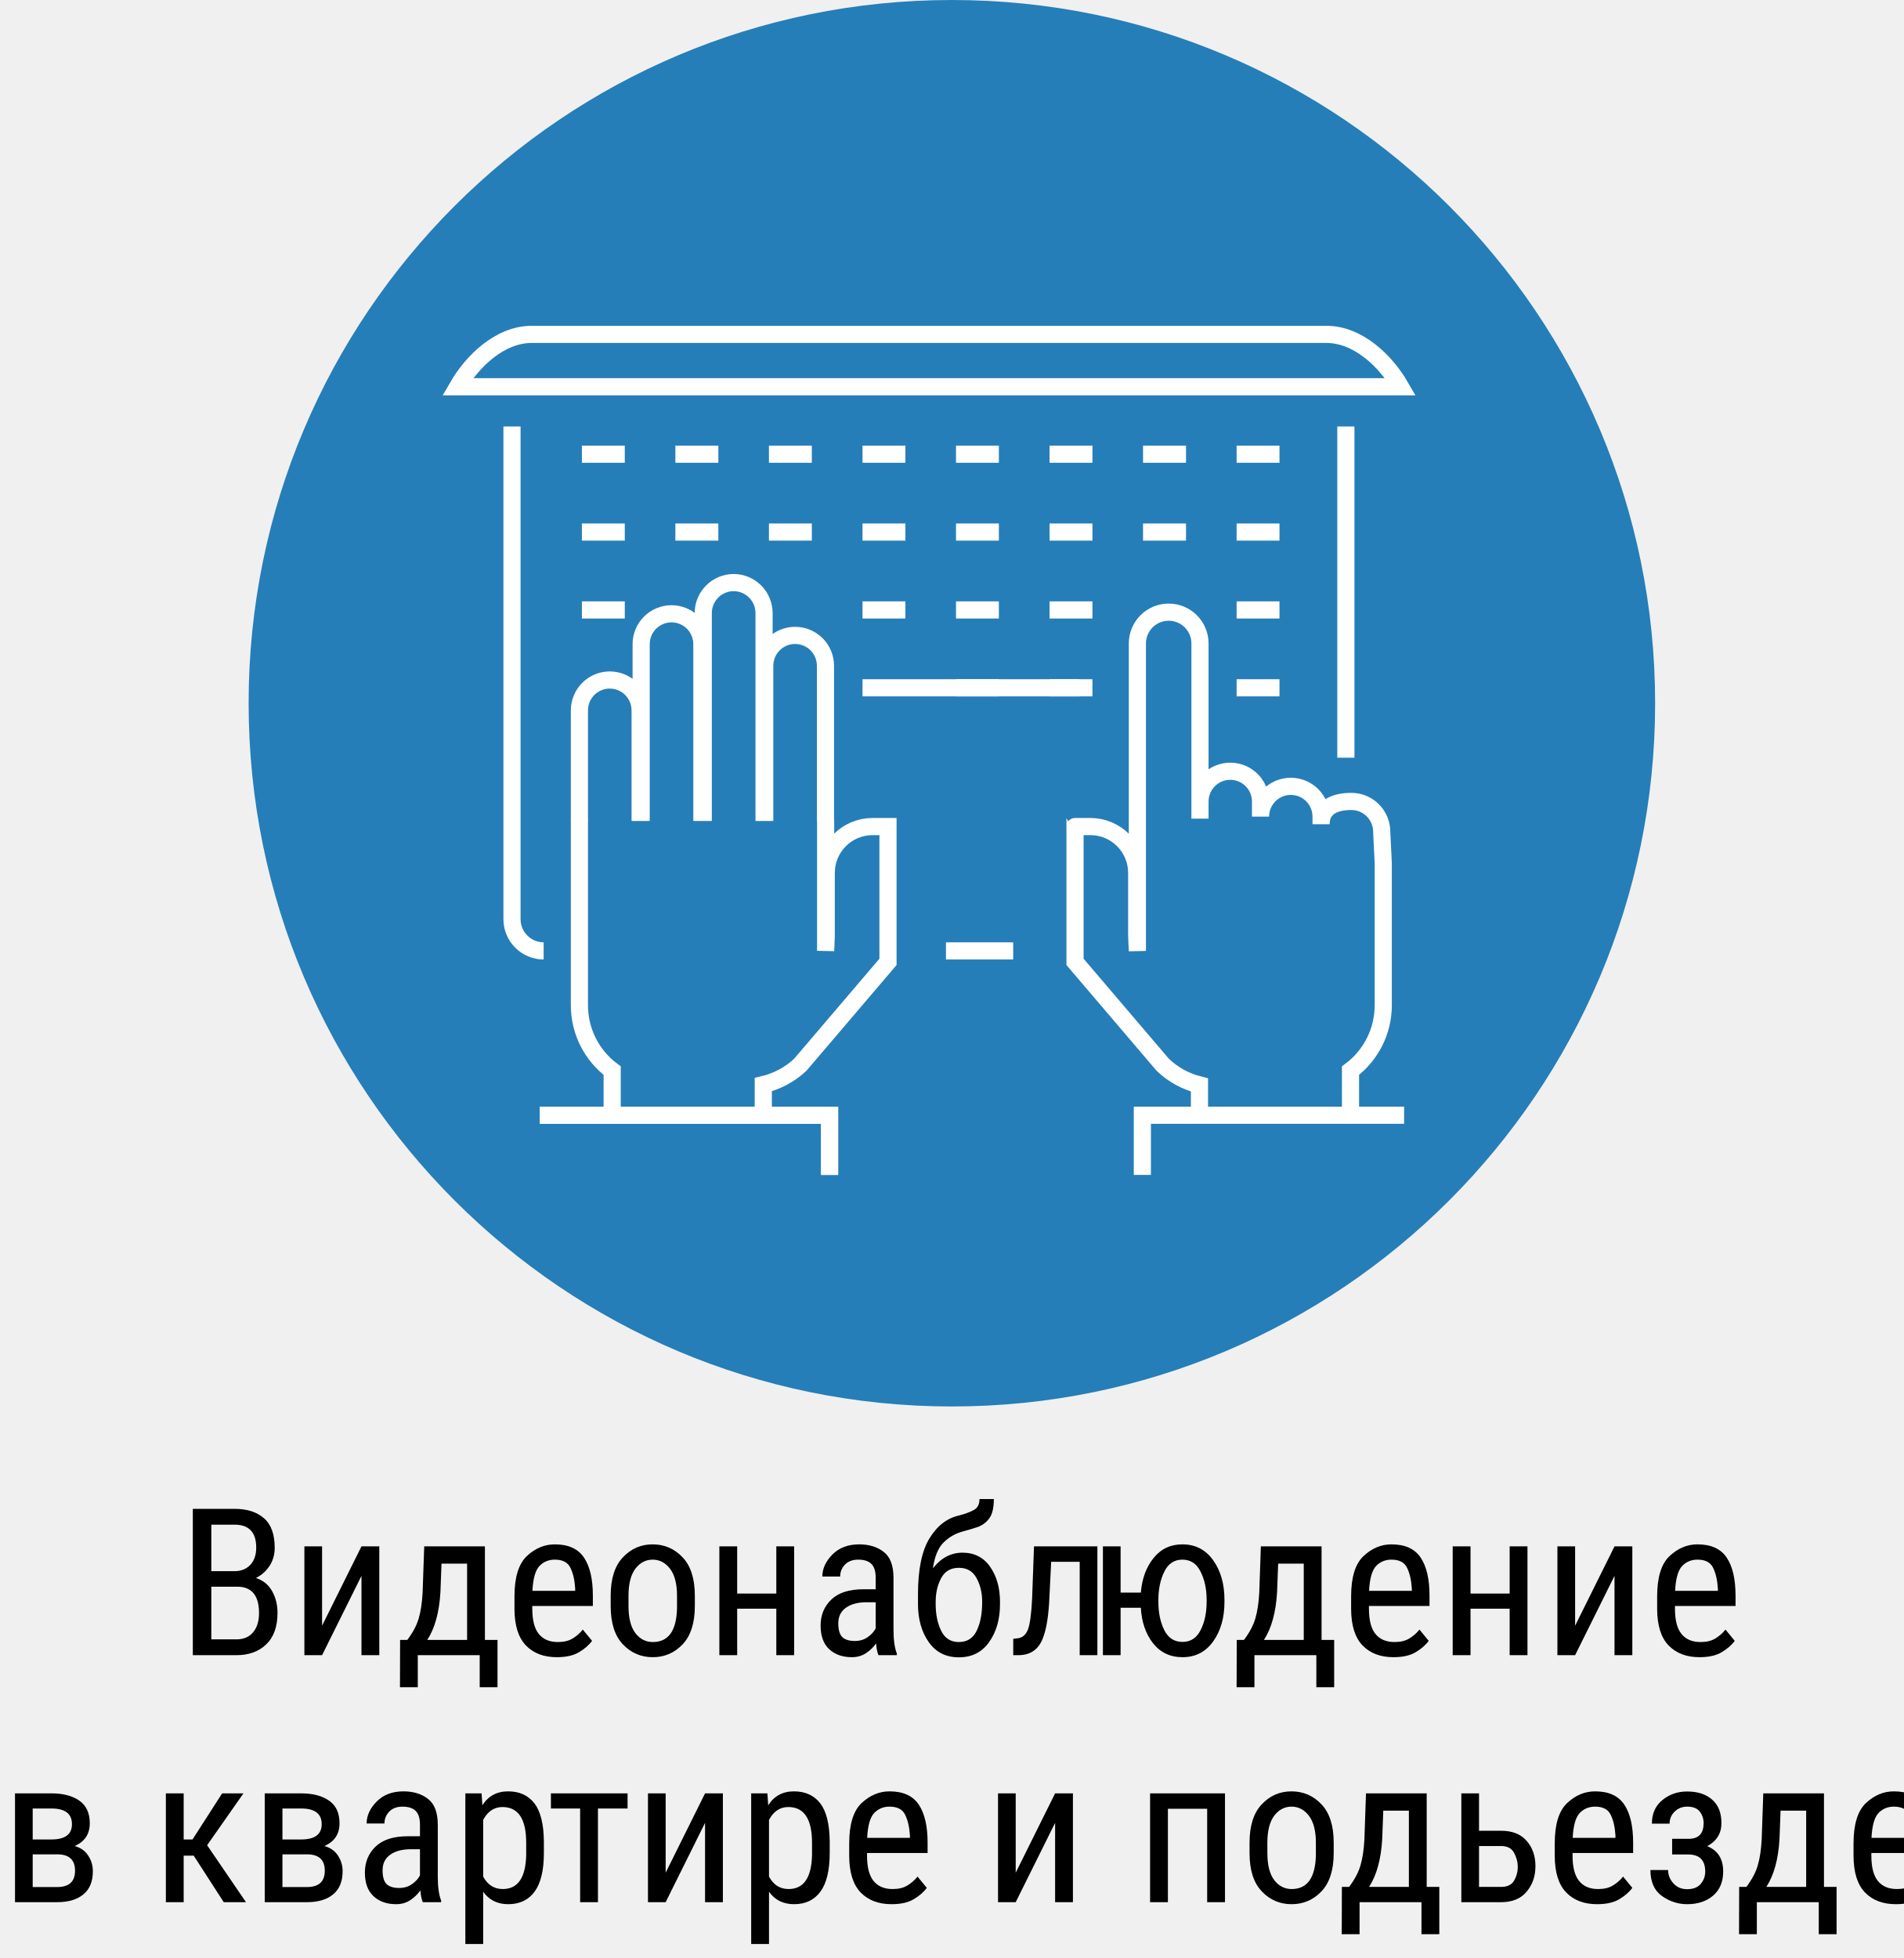
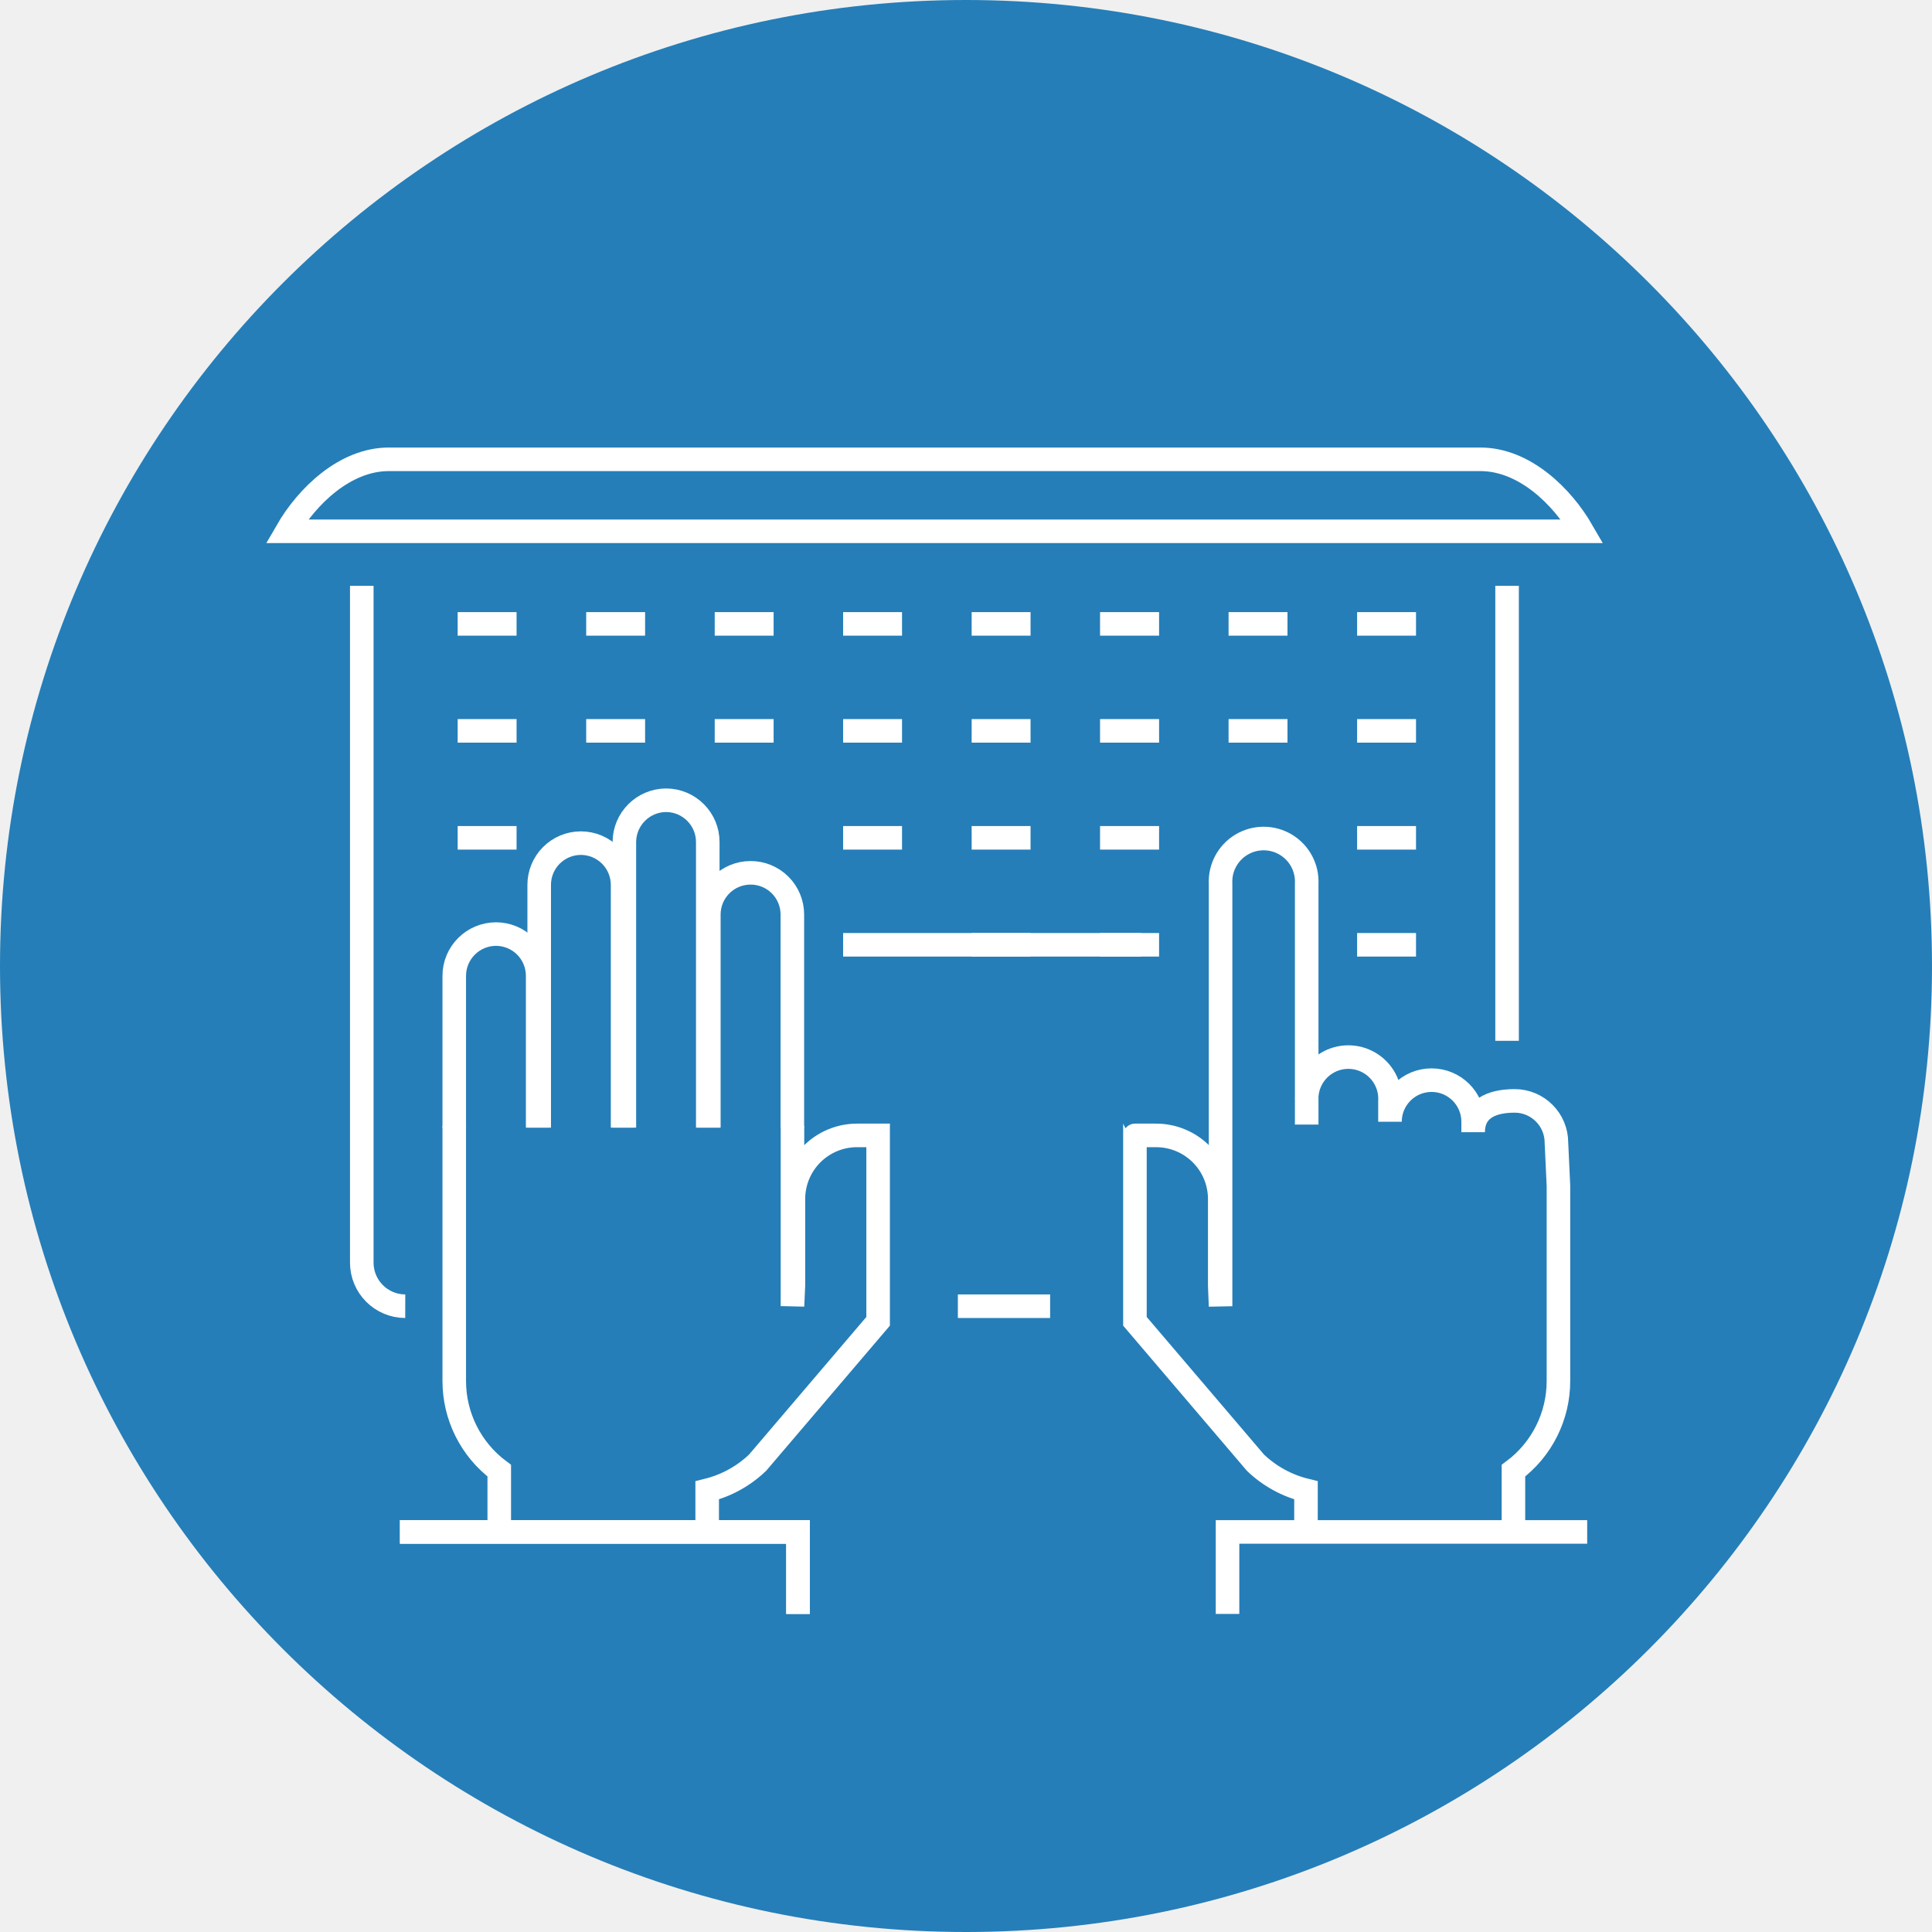
- <svg xmlns="http://www.w3.org/2000/svg" viewBox="0 0 221.99 228.31">
+ <svg xmlns="http://www.w3.org/2000/svg" viewBox="0 0 164 164">
  <defs>
-     <style>.cls-1{fill:#257eb8;}.cls-2{font-size:24px;font-family:RobotoCondensed-Light, Roboto Condensed;}.cls-3{letter-spacing:-0.01em;}.cls-4{fill:none;stroke:#fff;stroke-width:2px;}</style>
+     <style>.cls-1{fill:#257eb8;}.cls-2{fill:none;stroke:#fff;stroke-width:2px;}</style>
  </defs>
  <g id="Слой_2" data-name="Слой 2">
    <g id="Слой_1-2" data-name="Слой 1">
-       <circle class="cls-1" cx="110.99" cy="82" r="82" />
-       <text class="cls-2" transform="translate(20.64 193)">Видеонабл<tspan class="cls-3" x="106.21" y="0">ю</tspan>
-         <tspan x="122.88" y="0">дение</tspan>
-         <tspan x="-20.64" y="28.8">в квартире и подьезде</tspan>
-       </text>
-       <line class="cls-4" x1="118.14" y1="110.88" x2="110.3" y2="110.88" />
-       <line class="cls-4" x1="156.93" y1="49.73" x2="156.93" y2="88.35" />
-       <path class="cls-4" d="M63.39,110.88a3.7,3.7,0,0,1-3.69-3.7V49.73" />
-       <line class="cls-4" x1="67.85" y1="52.96" x2="72.85" y2="52.96" />
-       <line class="cls-4" x1="78.75" y1="52.96" x2="83.76" y2="52.96" />
-       <line class="cls-4" x1="89.66" y1="52.96" x2="94.66" y2="52.96" />
-       <line class="cls-4" x1="100.57" y1="52.96" x2="105.57" y2="52.96" />
-       <line class="cls-4" x1="111.47" y1="52.96" x2="116.47" y2="52.96" />
-       <line class="cls-4" x1="122.38" y1="52.96" x2="127.38" y2="52.96" />
-       <line class="cls-4" x1="133.28" y1="52.96" x2="138.29" y2="52.96" />
-       <line class="cls-4" x1="144.19" y1="52.96" x2="149.19" y2="52.96" />
-       <line class="cls-4" x1="67.85" y1="62.04" x2="72.85" y2="62.04" />
-       <line class="cls-4" x1="78.75" y1="62.04" x2="83.76" y2="62.04" />
-       <line class="cls-4" x1="89.66" y1="62.04" x2="94.66" y2="62.04" />
-       <line class="cls-4" x1="100.57" y1="62.04" x2="105.57" y2="62.04" />
-       <line class="cls-4" x1="111.47" y1="62.04" x2="116.47" y2="62.04" />
-       <line class="cls-4" x1="122.38" y1="62.04" x2="127.38" y2="62.04" />
-       <line class="cls-4" x1="133.28" y1="62.04" x2="138.29" y2="62.04" />
-       <line class="cls-4" x1="144.19" y1="62.04" x2="149.19" y2="62.04" />
-       <line class="cls-4" x1="67.85" y1="71.12" x2="72.85" y2="71.12" />
-       <line class="cls-4" x1="100.57" y1="71.12" x2="105.57" y2="71.12" />
-       <line class="cls-4" x1="111.47" y1="71.12" x2="116.47" y2="71.12" />
-       <line class="cls-4" x1="122.38" y1="71.12" x2="127.38" y2="71.12" />
-       <line class="cls-4" x1="144.19" y1="71.12" x2="149.19" y2="71.12" />
-       <line class="cls-4" x1="100.57" y1="80.2" x2="125.86" y2="80.2" />
-       <line class="cls-4" x1="111.47" y1="80.2" x2="116.47" y2="80.2" />
-       <line class="cls-4" x1="122.38" y1="80.2" x2="127.38" y2="80.2" />
-       <line class="cls-4" x1="144.19" y1="80.2" x2="149.19" y2="80.2" />
-       <path class="cls-4" d="M163.31,45.1c-1.73-3-4.95-6.11-8.65-6.11H62c-3.7,0-6.92,3.11-8.65,6.11Z" />
-       <path class="cls-4" d="M157.47,129.72v-4.88a9.52,9.52,0,0,0,3.82-7.63V100.66L161.11,97a3.54,3.54,0,0,0-3.53-3.55c-2,0-3.54.7-3.54,2.66v-.89a3.53,3.53,0,1,0-7.06,0V93.46a3.53,3.53,0,1,0-7.06,0v2c0-4.79,0-20.43,0-20.43a3.65,3.65,0,1,0-7.3,0l0,35.85-.08-1.75V101.8a5.4,5.4,0,0,0-5.4-5.42h-1.79c-.08,0,.07,0,0,0v6.78s0,0,0,0v9l10.23,12a9.44,9.44,0,0,0,4.28,2.35v3.25" />
-       <path class="cls-4" d="M71.38,129.72v-4.88a9.49,9.49,0,0,1-3.82-7.63V95.59" />
-       <path class="cls-4" d="M96.27,95.59l0,15.28.07-1.75V101.8a5.4,5.4,0,0,1,5.4-5.42h1.8c-.23,0-.45,0,0,0v6.78s0,0,0,0v9l-10.23,12A9.52,9.52,0,0,1,89,126.47v3.25" />
-       <path class="cls-4" d="M67.56,95.72V82.85a3.54,3.54,0,0,1,3.54-3.56h0a3.55,3.55,0,0,1,3.54,3.56V95.72" />
-       <path class="cls-4" d="M74.76,95.72V75.13a3.54,3.54,0,0,1,3.54-3.56h0a3.54,3.54,0,0,1,3.54,3.56V95.72" />
-       <path class="cls-4" d="M82,95.72V71.49a3.56,3.56,0,0,1,3.54-3.56h0a3.56,3.56,0,0,1,3.55,3.56V95.72" />
-       <path class="cls-4" d="M89.17,95.72V77.64a3.54,3.54,0,0,1,3.54-3.55h0a3.54,3.54,0,0,1,3.54,3.55V95.72" />
-       <polyline class="cls-4" points="163.72 130.04 133.2 130.04 133.2 137" />
-       <polyline class="cls-4" points="62.95 130.04 96.73 130.04 96.73 137" />
-       <polyline class="cls-4" points="62.95 130.04 96.73 130.04 96.73 137" />
+       <circle class="cls-1" cx="82" cy="82" r="82" />
+       <line class="cls-2" x1="89.14" y1="110.88" x2="81.31" y2="110.88" />
+       <line class="cls-2" x1="127.93" y1="49.73" x2="127.93" y2="88.35" />
+       <path class="cls-2" d="M34.4,110.88a3.7,3.7,0,0,1-3.69-3.7V49.73" />
+       <line class="cls-2" x1="38.85" y1="52.96" x2="43.85" y2="52.96" />
+       <line class="cls-2" x1="49.76" y1="52.96" x2="54.76" y2="52.96" />
+       <line class="cls-2" x1="60.67" y1="52.96" x2="65.67" y2="52.96" />
+       <line class="cls-2" x1="71.57" y1="52.96" x2="76.57" y2="52.96" />
+       <line class="cls-2" x1="82.48" y1="52.96" x2="87.48" y2="52.96" />
+       <line class="cls-2" x1="93.38" y1="52.96" x2="98.39" y2="52.96" />
+       <line class="cls-2" x1="104.29" y1="52.96" x2="109.29" y2="52.96" />
+       <line class="cls-2" x1="115.2" y1="52.96" x2="120.2" y2="52.96" />
+       <line class="cls-2" x1="38.85" y1="62.04" x2="43.85" y2="62.04" />
+       <line class="cls-2" x1="49.76" y1="62.04" x2="54.76" y2="62.04" />
+       <line class="cls-2" x1="60.67" y1="62.04" x2="65.67" y2="62.04" />
+       <line class="cls-2" x1="71.57" y1="62.04" x2="76.57" y2="62.04" />
+       <line class="cls-2" x1="82.48" y1="62.04" x2="87.48" y2="62.04" />
+       <line class="cls-2" x1="93.38" y1="62.04" x2="98.39" y2="62.04" />
+       <line class="cls-2" x1="104.29" y1="62.04" x2="109.29" y2="62.04" />
+       <line class="cls-2" x1="115.2" y1="62.04" x2="120.2" y2="62.04" />
+       <line class="cls-2" x1="38.85" y1="71.12" x2="43.85" y2="71.12" />
+       <line class="cls-2" x1="71.57" y1="71.12" x2="76.57" y2="71.12" />
+       <line class="cls-2" x1="82.48" y1="71.12" x2="87.48" y2="71.12" />
+       <line class="cls-2" x1="93.38" y1="71.12" x2="98.39" y2="71.12" />
+       <line class="cls-2" x1="115.2" y1="71.12" x2="120.2" y2="71.12" />
+       <line class="cls-2" x1="71.57" y1="80.2" x2="96.86" y2="80.2" />
+       <line class="cls-2" x1="82.48" y1="80.2" x2="87.48" y2="80.2" />
+       <line class="cls-2" x1="93.38" y1="80.2" x2="98.39" y2="80.2" />
+       <line class="cls-2" x1="115.2" y1="80.2" x2="120.2" y2="80.2" />
+       <path class="cls-2" d="M134.32,45.1c-1.73-3-4.95-6.11-8.65-6.11H33c-3.7,0-6.93,3.11-8.66,6.11Z" />
+       <path class="cls-2" d="M128.47,129.72v-4.88a9.49,9.49,0,0,0,3.82-7.63V100.66L132.12,97a3.55,3.55,0,0,0-3.54-3.55c-2,0-3.53.7-3.53,2.66v-.89a3.53,3.53,0,1,0-7.06,0V93.46a3.54,3.54,0,1,0-7.07,0v2c0-4.79,0-20.43,0-20.43a3.66,3.66,0,1,0-7.31,0l0,35.85-.07-1.75V101.8a5.4,5.4,0,0,0-5.4-5.42h-1.8c-.07,0,.08,0,0,0v6.78s0,0,0,0v9l10.23,12a9.42,9.42,0,0,0,4.29,2.35v3.25" />
+       <path class="cls-2" d="M42.38,129.72v-4.88a9.49,9.49,0,0,1-3.82-7.63V95.59" />
+       <path class="cls-2" d="M67.27,95.59l0,15.28.08-1.75V101.8a5.4,5.4,0,0,1,5.39-5.42h1.8c-.22,0-.45,0,0,0v6.78s0,0,0,0v9l-10.23,12a9.44,9.44,0,0,1-4.28,2.35v3.25" />
+       <path class="cls-2" d="M38.56,95.72V82.85a3.55,3.55,0,0,1,3.54-3.56h0a3.54,3.54,0,0,1,3.54,3.56V95.72" />
+       <path class="cls-2" d="M45.77,95.72V75.13a3.54,3.54,0,0,1,3.54-3.56h0a3.55,3.55,0,0,1,3.54,3.56V95.72" />
+       <path class="cls-2" d="M53,95.72V71.49a3.56,3.56,0,0,1,3.54-3.56h0a3.55,3.55,0,0,1,3.54,3.56V95.72" />
+       <path class="cls-2" d="M60.17,95.72V77.64a3.54,3.54,0,0,1,3.54-3.55h0a3.54,3.54,0,0,1,3.55,3.55V95.72" />
+       <polyline class="cls-2" points="134.73 130.04 104.2 130.04 104.2 137" />
+       <polyline class="cls-2" points="33.95 130.04 67.74 130.04 67.74 137" />
+       <polyline class="cls-2" points="33.95 130.04 67.74 130.04 67.74 137" />
    </g>
  </g>
</svg>
